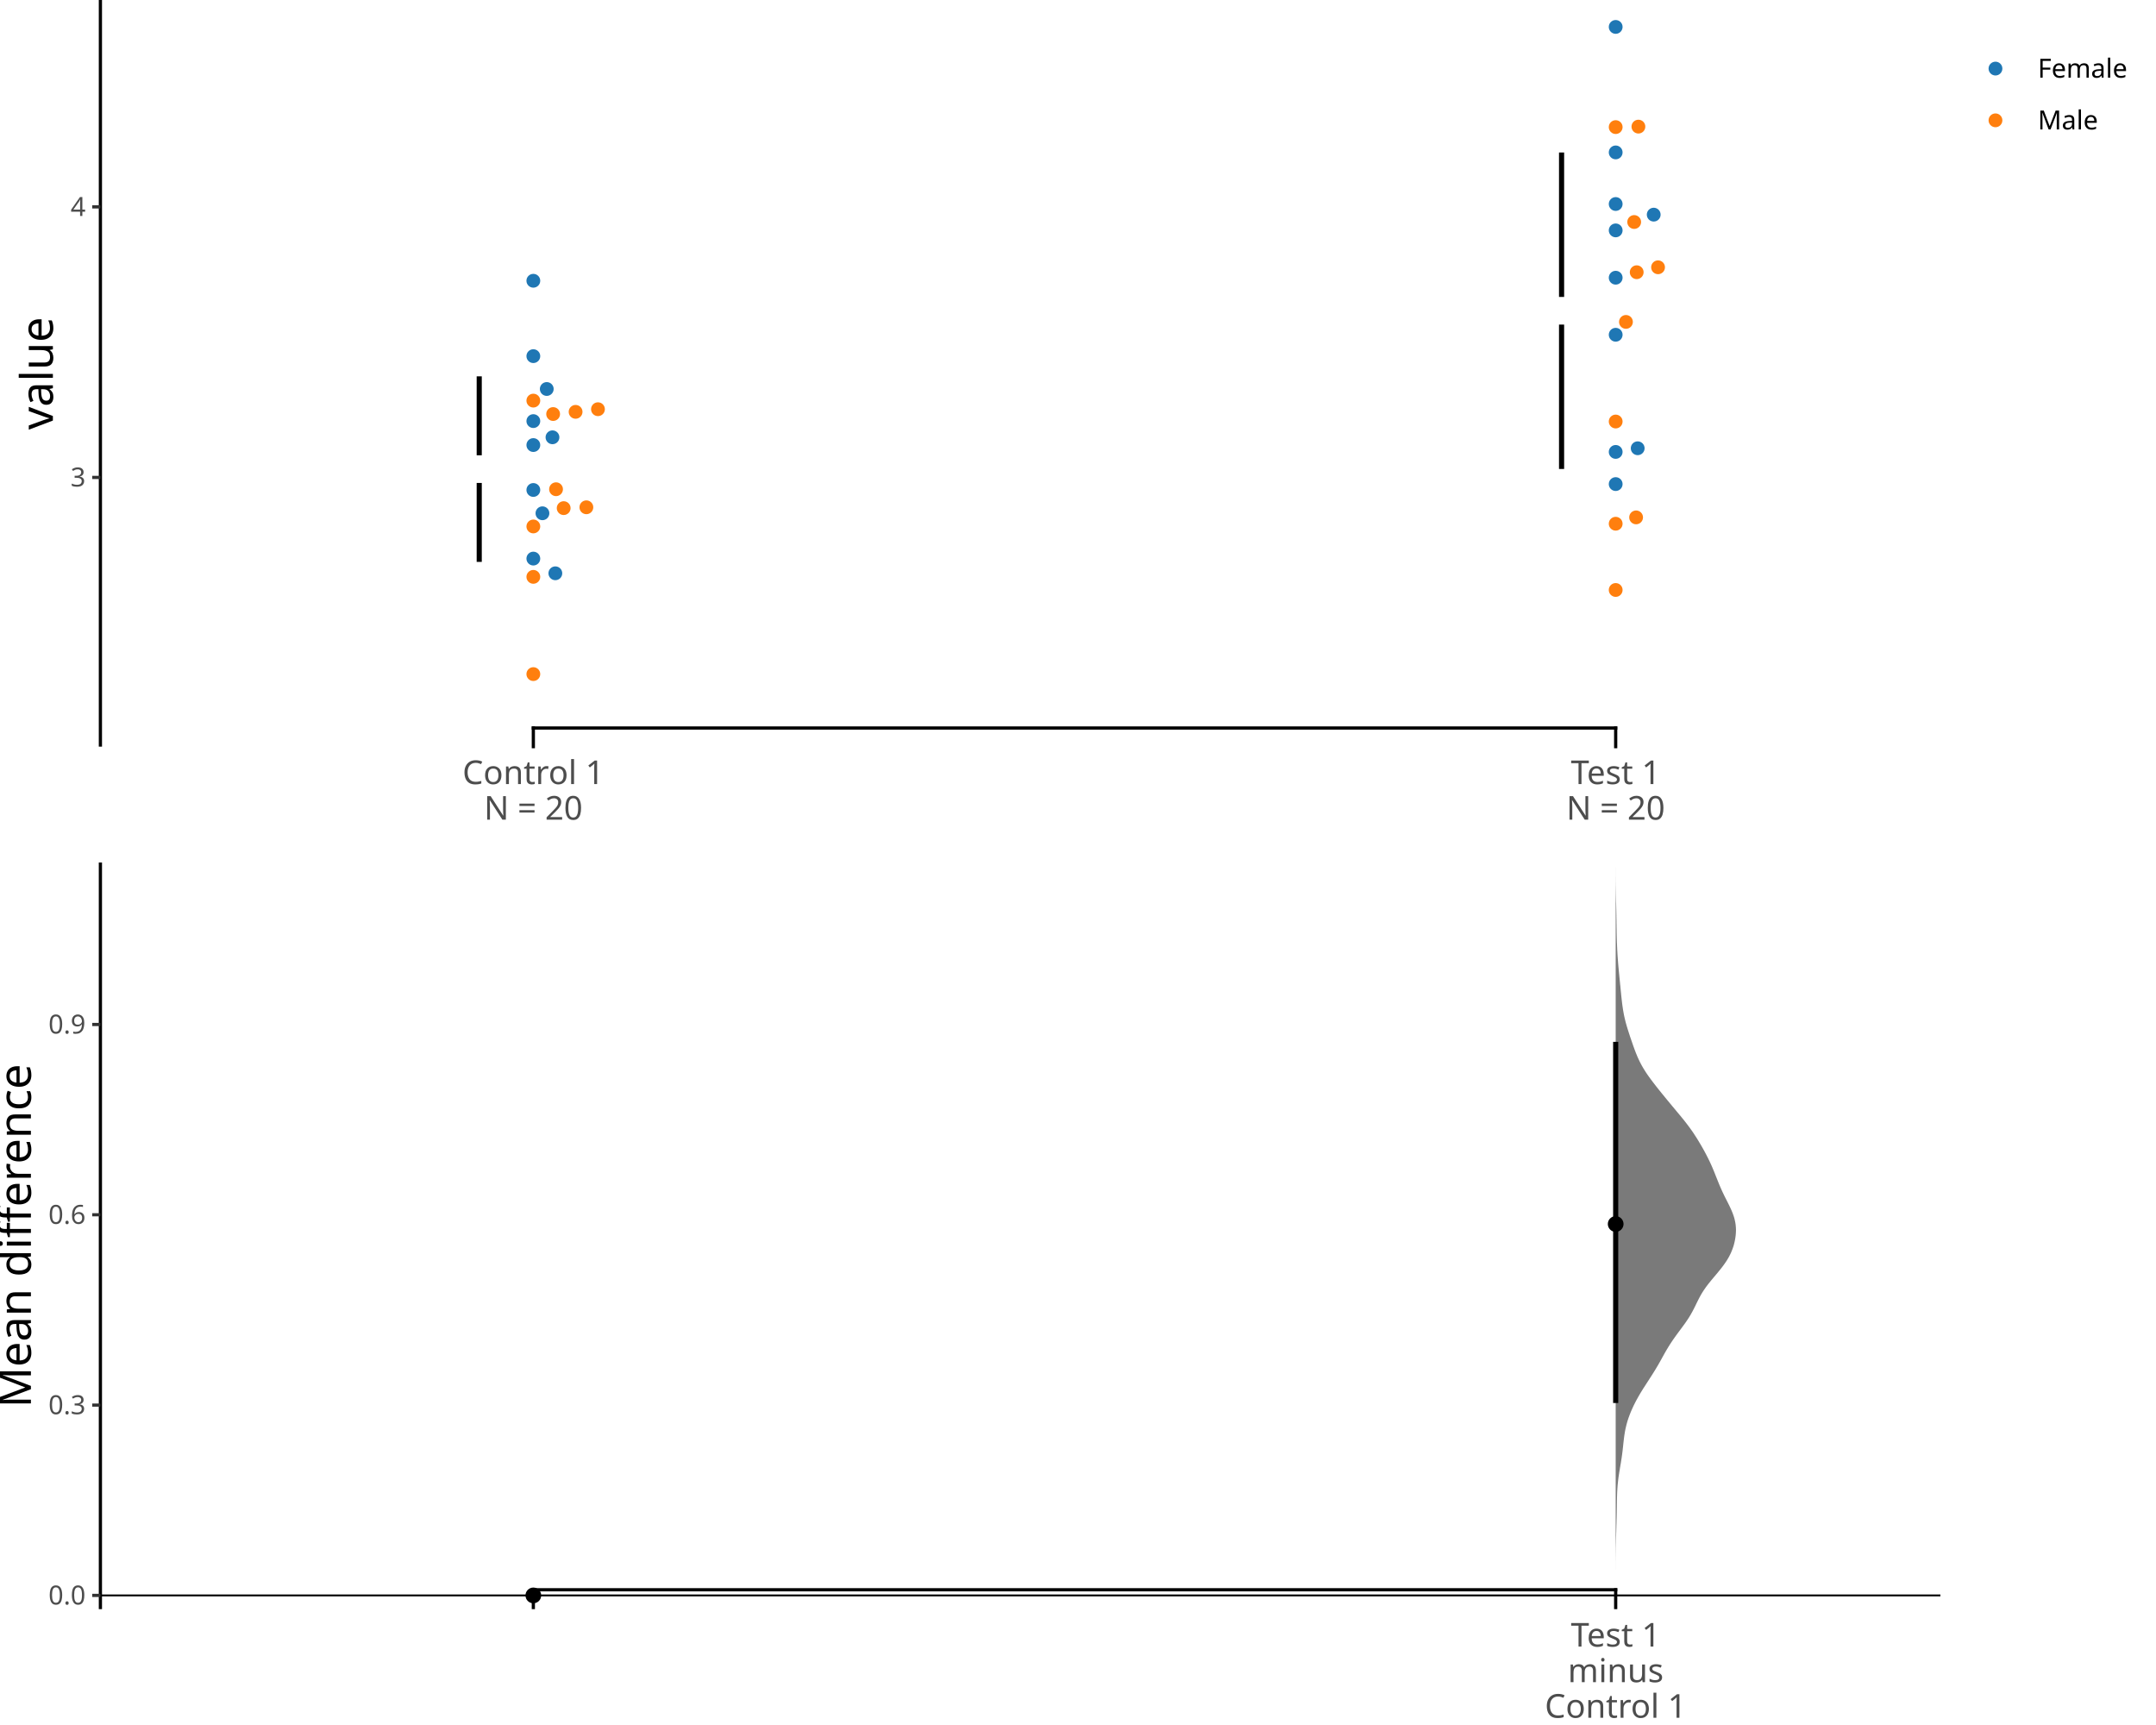
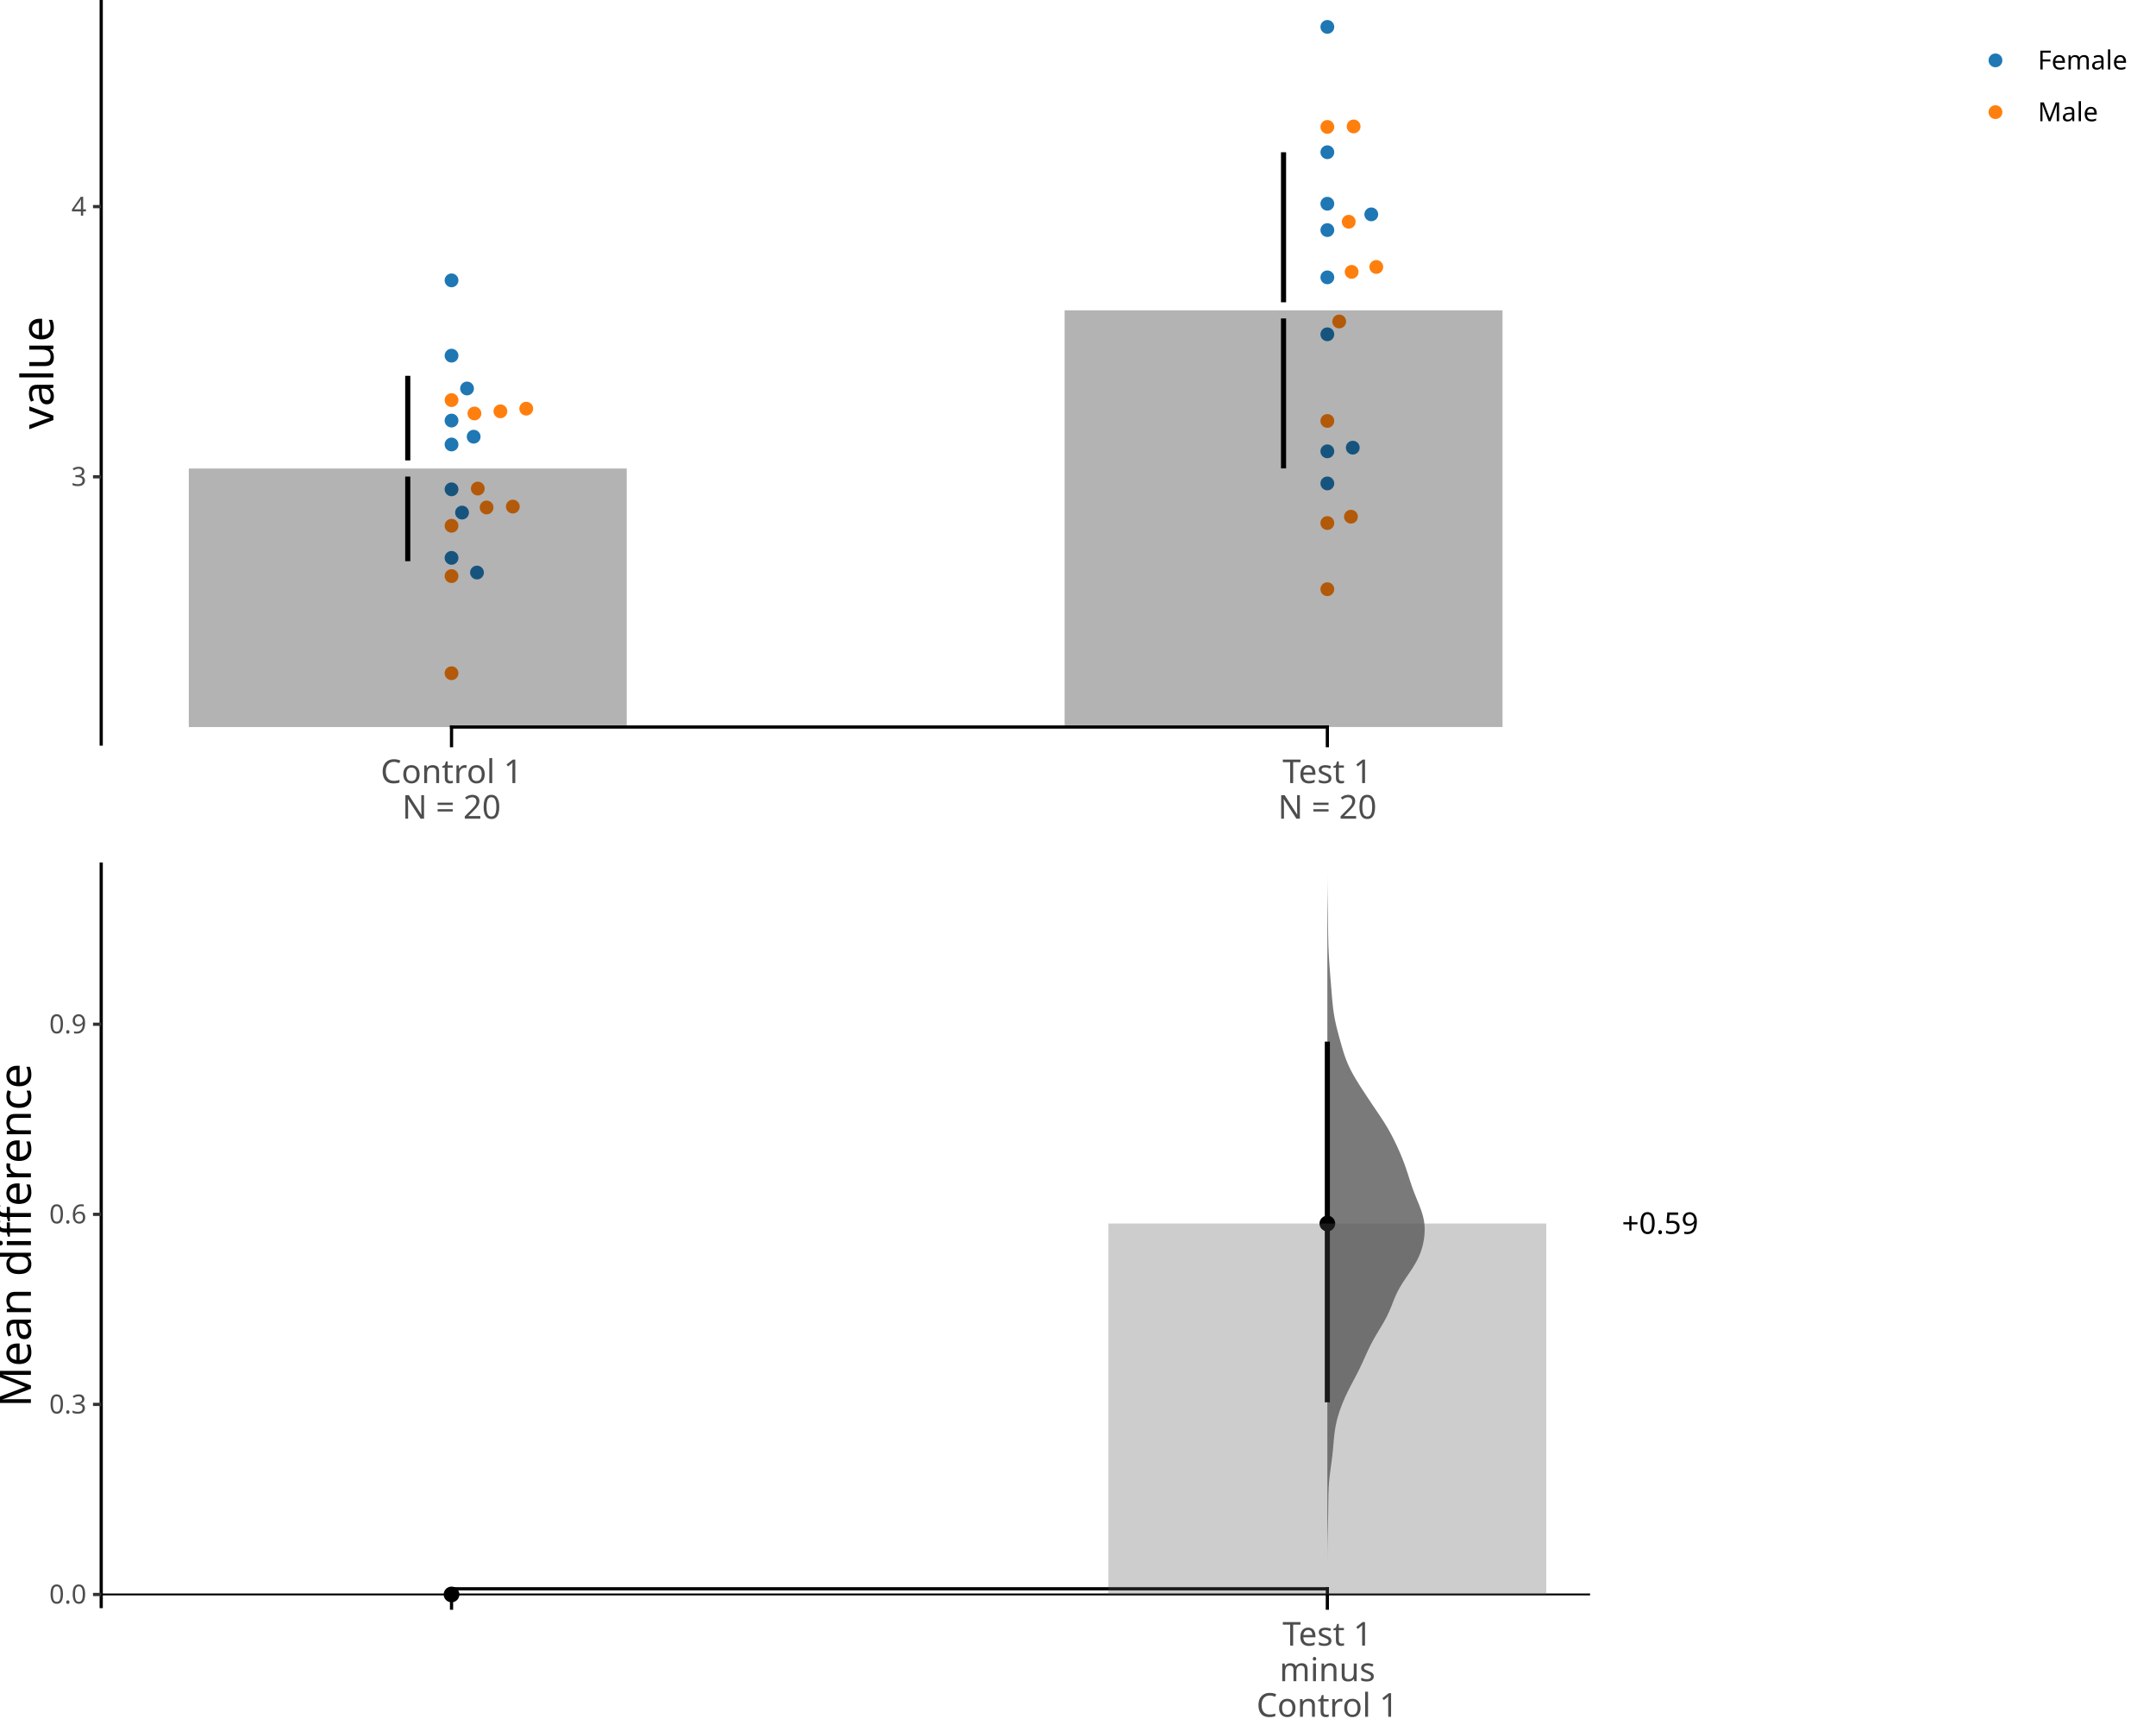
<svg xmlns="http://www.w3.org/2000/svg" class="svglite" data-engine-version="2.0" width="720.00pt" height="576.00pt" viewBox="0 0 720.00 576.00">
  <defs>
    <style type="text/css">
    .svglite line, .svglite polyline, .svglite polygon, .svglite path, .svglite rect, .svglite circle {
      fill: none;
      stroke: #000000;
      stroke-linecap: round;
      stroke-linejoin: round;
      stroke-miterlimit: 10.00;
    }
  </style>
  </defs>
  <rect width="100%" height="100%" style="stroke: none; fill: #FFFFFF;" />
  <defs>
    <clipPath id="cpMC4wMHw3MjAuMDB8MC4wMHw1NzYuMDA=">
      <rect x="0.00" y="0.00" width="720.00" height="576.00" />
    </clipPath>
  </defs>
  <g clip-path="url(#cpMC4wMHw3MjAuMDB8MC4wMHw1NzYuMDA=)">
</g>
  <defs>
    <clipPath id="cpMC4wMHw2NDguMDB8MC4wMHw1NzYuMDA=">
      <rect x="0.00" y="0.00" width="648.00" height="576.00" />
    </clipPath>
  </defs>
  <g clip-path="url(#cpMC4wMHw2NDguMDB8MC4wMHw1NzYuMDA=)">
</g>
  <g clip-path="url(#cpMC4wMHw3MjAuMDB8MC4wMHw1NzYuMDA=)">
</g>
  <defs>
    <clipPath id="cpMC4wMHw2NDguMDB8MC4wMHwyODguMDA=">
      <rect x="0.00" y="0.00" width="648.00" height="288.00" />
    </clipPath>
  </defs>
  <g clip-path="url(#cpMC4wMHw2NDguMDB8MC4wMHwyODguMDA=)">
-     <rect x="-0" y="0.00" width="648.00" height="288.00" style="stroke-width: 1.07; stroke: #FFFFFF; fill: #FFFFFF;" />
+     <rect x="0.00" y="0.00" width="648.00" height="288.00" style="stroke-width: 1.07; stroke: #FFFFFF; fill: #FFFFFF;" />
  </g>
  <g clip-path="url(#cpMC4wMHw3MjAuMDB8MC4wMHw1NzYuMDA=)">
-     <rect x="33.53" y="0.00" width="614.47" height="249.32" style="stroke-width: 1.07; stroke: none; fill: #FFFFFF;" />
-     <circle cx="184.72" cy="138.25" r="1.95" style="stroke-width: 0.71; stroke: #FF7F0E; fill: #FF7F0E;" />
-     <circle cx="178.11" cy="133.77" r="1.95" style="stroke-width: 0.71; stroke: #FF7F0E; fill: #FF7F0E;" />
-     <circle cx="185.69" cy="163.36" r="1.95" style="stroke-width: 0.71; stroke: #FF7F0E; fill: #FF7F0E;" />
-     <circle cx="178.11" cy="175.79" r="1.95" style="stroke-width: 0.71; stroke: #FF7F0E; fill: #FF7F0E;" />
-     <circle cx="192.22" cy="137.52" r="1.95" style="stroke-width: 0.71; stroke: #FF7F0E; fill: #FF7F0E;" />
-     <circle cx="178.11" cy="225.09" r="1.95" style="stroke-width: 0.71; stroke: #FF7F0E; fill: #FF7F0E;" />
-     <circle cx="199.69" cy="136.64" r="1.95" style="stroke-width: 0.71; stroke: #FF7F0E; fill: #FF7F0E;" />
-     <circle cx="195.82" cy="169.39" r="1.95" style="stroke-width: 0.71; stroke: #FF7F0E; fill: #FF7F0E;" />
-     <circle cx="188.24" cy="169.67" r="1.95" style="stroke-width: 0.71; stroke: #FF7F0E; fill: #FF7F0E;" />
-     <circle cx="178.11" cy="192.62" r="1.95" style="stroke-width: 0.71; stroke: #FF7F0E; fill: #FF7F0E;" />
-     <circle cx="178.11" cy="163.61" r="1.95" style="stroke-width: 0.71; stroke: #1F77B4; fill: #1F77B4;" />
-     <circle cx="178.11" cy="93.75" r="1.95" style="stroke-width: 0.71; stroke: #1F77B4; fill: #1F77B4;" />
-     <circle cx="184.50" cy="146.02" r="1.95" style="stroke-width: 0.71; stroke: #1F77B4; fill: #1F77B4;" />
-     <circle cx="178.11" cy="140.61" r="1.95" style="stroke-width: 0.71; stroke: #1F77B4; fill: #1F77B4;" />
-     <circle cx="178.11" cy="186.52" r="1.95" style="stroke-width: 0.71; stroke: #1F77B4; fill: #1F77B4;" />
-     <circle cx="182.59" cy="129.89" r="1.95" style="stroke-width: 0.71; stroke: #1F77B4; fill: #1F77B4;" />
-     <circle cx="185.46" cy="191.43" r="1.95" style="stroke-width: 0.71; stroke: #1F77B4; fill: #1F77B4;" />
-     <circle cx="181.15" cy="171.39" r="1.95" style="stroke-width: 0.71; stroke: #1F77B4; fill: #1F77B4;" />
-     <circle cx="178.11" cy="118.92" r="1.95" style="stroke-width: 0.71; stroke: #1F77B4; fill: #1F77B4;" />
-     <circle cx="178.11" cy="148.61" r="1.95" style="stroke-width: 0.71; stroke: #1F77B4; fill: #1F77B4;" />
-     <circle cx="542.99" cy="107.49" r="1.95" style="stroke-width: 0.71; stroke: #FF7F0E; fill: #FF7F0E;" />
-     <circle cx="539.56" cy="174.88" r="1.95" style="stroke-width: 0.71; stroke: #FF7F0E; fill: #FF7F0E;" />
-     <circle cx="553.71" cy="89.25" r="1.95" style="stroke-width: 0.71; stroke: #FF7F0E; fill: #FF7F0E;" />
-     <circle cx="539.56" cy="42.44" r="1.95" style="stroke-width: 0.71; stroke: #FF7F0E; fill: #FF7F0E;" />
-     <circle cx="539.56" cy="140.75" r="1.95" style="stroke-width: 0.71; stroke: #FF7F0E; fill: #FF7F0E;" />
-     <circle cx="539.56" cy="197.00" r="1.95" style="stroke-width: 0.71; stroke: #FF7F0E; fill: #FF7F0E;" />
-     <circle cx="545.74" cy="74.13" r="1.95" style="stroke-width: 0.71; stroke: #FF7F0E; fill: #FF7F0E;" />
-     <circle cx="547.15" cy="42.28" r="1.95" style="stroke-width: 0.71; stroke: #FF7F0E; fill: #FF7F0E;" />
-     <circle cx="546.58" cy="90.90" r="1.95" style="stroke-width: 0.71; stroke: #FF7F0E; fill: #FF7F0E;" />
-     <circle cx="546.38" cy="172.76" r="1.95" style="stroke-width: 0.71; stroke: #FF7F0E; fill: #FF7F0E;" />
-     <circle cx="539.56" cy="111.78" r="1.95" style="stroke-width: 0.71; stroke: #1F77B4; fill: #1F77B4;" />
-     <circle cx="546.91" cy="149.68" r="1.95" style="stroke-width: 0.71; stroke: #1F77B4; fill: #1F77B4;" />
-     <circle cx="539.56" cy="161.64" r="1.95" style="stroke-width: 0.71; stroke: #1F77B4; fill: #1F77B4;" />
-     <circle cx="539.56" cy="8.99" r="1.95" style="stroke-width: 0.71; stroke: #1F77B4; fill: #1F77B4;" />
-     <circle cx="539.56" cy="50.89" r="1.95" style="stroke-width: 0.71; stroke: #1F77B4; fill: #1F77B4;" />
-     <circle cx="552.26" cy="71.67" r="1.95" style="stroke-width: 0.71; stroke: #1F77B4; fill: #1F77B4;" />
-     <circle cx="539.56" cy="76.93" r="1.95" style="stroke-width: 0.71; stroke: #1F77B4; fill: #1F77B4;" />
-     <circle cx="539.56" cy="150.90" r="1.95" style="stroke-width: 0.71; stroke: #1F77B4; fill: #1F77B4;" />
-     <circle cx="539.56" cy="92.73" r="1.95" style="stroke-width: 0.71; stroke: #1F77B4; fill: #1F77B4;" />
-     <circle cx="539.56" cy="68.12" r="1.95" style="stroke-width: 0.71; stroke: #1F77B4; fill: #1F77B4;" />
-     <line x1="160.04" y1="151.17" x2="160.04" y2="126.51" style="stroke-width: 1.71; stroke-linecap: square;" />
-     <line x1="521.49" y1="98.29" x2="521.49" y2="51.77" style="stroke-width: 1.71; stroke-linecap: square;" />
-     <line x1="160.04" y1="162.12" x2="160.04" y2="186.77" style="stroke-width: 1.71; stroke-linecap: square;" />
-     <line x1="521.49" y1="109.24" x2="521.49" y2="155.75" style="stroke-width: 1.71; stroke-linecap: square;" />
-     <line x1="178.11" y1="243.09" x2="539.56" y2="243.09" style="stroke-width: 1.07; stroke-linecap: square;" />
-     <line x1="178.11" y1="243.09" x2="178.11" y2="249.32" style="stroke-width: 1.07; stroke-linecap: square;" />
-     <line x1="539.56" y1="243.09" x2="539.56" y2="249.32" style="stroke-width: 1.07; stroke-linecap: square;" />
-     <polyline points="33.53,249.32 33.53,0.00 " style="stroke-width: 1.07; stroke-linecap: butt;" />
-     <text x="28.60" y="162.44" text-anchor="end" style="font-size: 8.80px; fill: #4D4D4D; font-family: sans;" textLength="4.89px" lengthAdjust="spacingAndGlyphs">3</text>
-     <text x="28.60" y="72.11" text-anchor="end" style="font-size: 8.80px; fill: #4D4D4D; font-family: sans;" textLength="4.89px" lengthAdjust="spacingAndGlyphs">4</text>
-     <polyline points="30.79,159.41 33.53,159.41 " style="stroke-width: 1.07; stroke: #333333; stroke-linecap: butt;" />
-     <polyline points="30.79,69.08 33.53,69.08 " style="stroke-width: 1.07; stroke: #333333; stroke-linecap: butt;" />
-     <text x="178.11" y="261.82" text-anchor="middle" style="font-size: 11.00px; fill: #4D4D4D; font-family: sans;" textLength="44.64px" lengthAdjust="spacingAndGlyphs">Control 1</text>
-     <text x="178.11" y="273.70" text-anchor="middle" style="font-size: 11.00px; fill: #4D4D4D; font-family: sans;" textLength="32.72px" lengthAdjust="spacingAndGlyphs">N = 20</text>
-     <text x="539.56" y="261.82" text-anchor="middle" style="font-size: 11.00px; fill: #4D4D4D; font-family: sans;" textLength="30.57px" lengthAdjust="spacingAndGlyphs">Test 1</text>
-     <text x="539.56" y="273.70" text-anchor="middle" style="font-size: 11.00px; fill: #4D4D4D; font-family: sans;" textLength="32.72px" lengthAdjust="spacingAndGlyphs">N = 20</text>
-     <text transform="translate(17.66,124.66) rotate(-90)" text-anchor="middle" style="font-size: 15.00px; font-family: sans;" textLength="35.87px" lengthAdjust="spacingAndGlyphs">value</text>
+     <rect x="33.80" y="-0" width="614.20" height="248.99" style="stroke-width: 1.07; stroke: none; fill: #FFFFFF;" />
+     <circle cx="158.44" cy="138.07" r="1.95" style="stroke-width: 0.71; stroke: #FF7F0E; fill: #FF7F0E;" />
+     <circle cx="150.79" cy="133.60" r="1.95" style="stroke-width: 0.71; stroke: #FF7F0E; fill: #FF7F0E;" />
+     <circle cx="159.56" cy="163.14" r="1.95" style="stroke-width: 0.71; stroke: #FF7F0E; fill: #FF7F0E;" />
+     <circle cx="150.79" cy="175.56" r="1.95" style="stroke-width: 0.71; stroke: #FF7F0E; fill: #FF7F0E;" />
+     <circle cx="167.11" cy="137.34" r="1.95" style="stroke-width: 0.71; stroke: #FF7F0E; fill: #FF7F0E;" />
+     <circle cx="150.79" cy="224.80" r="1.95" style="stroke-width: 0.71; stroke: #FF7F0E; fill: #FF7F0E;" />
+     <circle cx="175.74" cy="136.46" r="1.95" style="stroke-width: 0.71; stroke: #FF7F0E; fill: #FF7F0E;" />
+     <circle cx="171.26" cy="169.16" r="1.95" style="stroke-width: 0.71; stroke: #FF7F0E; fill: #FF7F0E;" />
+     <circle cx="162.50" cy="169.45" r="1.95" style="stroke-width: 0.71; stroke: #FF7F0E; fill: #FF7F0E;" />
+     <circle cx="150.79" cy="192.37" r="1.95" style="stroke-width: 0.71; stroke: #FF7F0E; fill: #FF7F0E;" />
+     <circle cx="150.79" cy="163.39" r="1.95" style="stroke-width: 0.71; stroke: #1F77B4; fill: #1F77B4;" />
+     <circle cx="150.79" cy="93.62" r="1.95" style="stroke-width: 0.71; stroke: #1F77B4; fill: #1F77B4;" />
+     <circle cx="158.18" cy="145.82" r="1.95" style="stroke-width: 0.71; stroke: #1F77B4; fill: #1F77B4;" />
+     <circle cx="150.79" cy="140.43" r="1.95" style="stroke-width: 0.71; stroke: #1F77B4; fill: #1F77B4;" />
+     <circle cx="150.79" cy="186.28" r="1.95" style="stroke-width: 0.71; stroke: #1F77B4; fill: #1F77B4;" />
+     <circle cx="155.97" cy="129.72" r="1.95" style="stroke-width: 0.71; stroke: #1F77B4; fill: #1F77B4;" />
+     <circle cx="159.29" cy="191.18" r="1.95" style="stroke-width: 0.71; stroke: #1F77B4; fill: #1F77B4;" />
+     <circle cx="154.30" cy="171.16" r="1.95" style="stroke-width: 0.71; stroke: #1F77B4; fill: #1F77B4;" />
+     <circle cx="150.79" cy="118.76" r="1.95" style="stroke-width: 0.71; stroke: #1F77B4; fill: #1F77B4;" />
+     <circle cx="150.79" cy="148.42" r="1.95" style="stroke-width: 0.71; stroke: #1F77B4; fill: #1F77B4;" />
+     <circle cx="447.23" cy="107.35" r="1.95" style="stroke-width: 0.71; stroke: #FF7F0E; fill: #FF7F0E;" />
+     <circle cx="443.27" cy="174.65" r="1.95" style="stroke-width: 0.71; stroke: #FF7F0E; fill: #FF7F0E;" />
+     <circle cx="459.62" cy="89.14" r="1.95" style="stroke-width: 0.71; stroke: #FF7F0E; fill: #FF7F0E;" />
+     <circle cx="443.27" cy="42.38" r="1.95" style="stroke-width: 0.71; stroke: #FF7F0E; fill: #FF7F0E;" />
+     <circle cx="443.27" cy="140.56" r="1.95" style="stroke-width: 0.71; stroke: #FF7F0E; fill: #FF7F0E;" />
+     <circle cx="443.27" cy="196.74" r="1.95" style="stroke-width: 0.71; stroke: #FF7F0E; fill: #FF7F0E;" />
+     <circle cx="450.41" cy="74.04" r="1.95" style="stroke-width: 0.71; stroke: #FF7F0E; fill: #FF7F0E;" />
+     <circle cx="452.04" cy="42.22" r="1.95" style="stroke-width: 0.71; stroke: #FF7F0E; fill: #FF7F0E;" />
+     <circle cx="451.38" cy="90.78" r="1.95" style="stroke-width: 0.71; stroke: #FF7F0E; fill: #FF7F0E;" />
+     <circle cx="451.15" cy="172.53" r="1.95" style="stroke-width: 0.71; stroke: #FF7F0E; fill: #FF7F0E;" />
+     <circle cx="443.27" cy="111.63" r="1.95" style="stroke-width: 0.71; stroke: #1F77B4; fill: #1F77B4;" />
+     <circle cx="451.76" cy="149.48" r="1.95" style="stroke-width: 0.71; stroke: #1F77B4; fill: #1F77B4;" />
+     <circle cx="443.27" cy="161.42" r="1.95" style="stroke-width: 0.71; stroke: #1F77B4; fill: #1F77B4;" />
+     <circle cx="443.27" cy="8.98" r="1.95" style="stroke-width: 0.71; stroke: #1F77B4; fill: #1F77B4;" />
+     <circle cx="443.27" cy="50.83" r="1.95" style="stroke-width: 0.71; stroke: #1F77B4; fill: #1F77B4;" />
+     <circle cx="457.94" cy="71.58" r="1.95" style="stroke-width: 0.71; stroke: #1F77B4; fill: #1F77B4;" />
+     <circle cx="443.27" cy="76.83" r="1.95" style="stroke-width: 0.71; stroke: #1F77B4; fill: #1F77B4;" />
+     <circle cx="443.27" cy="150.70" r="1.95" style="stroke-width: 0.71; stroke: #1F77B4; fill: #1F77B4;" />
+     <circle cx="443.27" cy="92.61" r="1.95" style="stroke-width: 0.71; stroke: #1F77B4; fill: #1F77B4;" />
+     <circle cx="443.27" cy="68.03" r="1.95" style="stroke-width: 0.71; stroke: #1F77B4; fill: #1F77B4;" />
+     <line x1="136.17" y1="152.88" x2="136.17" y2="126.35" style="stroke-width: 1.71; stroke-linecap: square;" />
+     <line x1="428.64" y1="100.07" x2="428.64" y2="51.70" style="stroke-width: 1.71; stroke-linecap: square;" />
+     <line x1="136.17" y1="159.99" x2="136.17" y2="186.53" style="stroke-width: 1.71; stroke-linecap: square;" />
+     <line x1="428.64" y1="107.18" x2="428.64" y2="155.54" style="stroke-width: 1.71; stroke-linecap: square;" />
+     <line x1="150.79" y1="242.77" x2="443.27" y2="242.77" style="stroke-width: 1.07; stroke-linecap: square;" />
+     <line x1="150.79" y1="242.77" x2="150.79" y2="248.99" style="stroke-width: 1.07; stroke-linecap: square;" />
+     <line x1="443.27" y1="242.77" x2="443.27" y2="248.99" style="stroke-width: 1.07; stroke-linecap: square;" />
+     <rect x="63.05" y="156.44" width="146.24" height="86.33" style="stroke-width: 1.07; stroke: none; stroke-linecap: butt; stroke-linejoin: miter; fill: #000000; fill-opacity: 0.30;" />
+     <rect x="355.53" y="103.62" width="146.24" height="139.14" style="stroke-width: 1.07; stroke: none; stroke-linecap: butt; stroke-linejoin: miter; fill: #000000; fill-opacity: 0.30;" />
+     <polyline points="33.80,248.99 33.80,0.00 " style="stroke-width: 1.07; stroke-linecap: butt;" />
+     <text x="28.87" y="162.23" text-anchor="end" style="font-size: 8.80px; fill: #4D4D4D; font-family: sans;" textLength="4.89px" lengthAdjust="spacingAndGlyphs">3</text>
+     <text x="28.87" y="72.02" text-anchor="end" style="font-size: 8.80px; fill: #4D4D4D; font-family: sans;" textLength="4.89px" lengthAdjust="spacingAndGlyphs">4</text>
+     <polyline points="31.06,159.20 33.80,159.20 " style="stroke-width: 1.07; stroke: #333333; stroke-linecap: butt;" />
+     <polyline points="31.06,68.99 33.80,68.99 " style="stroke-width: 1.07; stroke: #333333; stroke-linecap: butt;" />
+     <text x="150.79" y="261.49" text-anchor="middle" style="font-size: 11.00px; fill: #4D4D4D; font-family: sans;" textLength="44.64px" lengthAdjust="spacingAndGlyphs">Control 1</text>
+     <text x="150.79" y="273.37" text-anchor="middle" style="font-size: 11.00px; fill: #4D4D4D; font-family: sans;" textLength="32.72px" lengthAdjust="spacingAndGlyphs">N = 20</text>
+     <text x="443.27" y="261.49" text-anchor="middle" style="font-size: 11.00px; fill: #4D4D4D; font-family: sans;" textLength="30.57px" lengthAdjust="spacingAndGlyphs">Test 1</text>
+     <text x="443.27" y="273.37" text-anchor="middle" style="font-size: 11.00px; fill: #4D4D4D; font-family: sans;" textLength="32.72px" lengthAdjust="spacingAndGlyphs">N = 20</text>
+     <text transform="translate(17.83,124.50) rotate(-90)" text-anchor="middle" style="font-size: 15.00px; font-family: sans;" textLength="35.87px" lengthAdjust="spacingAndGlyphs">value</text>
  </g>
  <defs>
    <clipPath id="cpMC4wMHw2NDguMDB8Mjg4LjAwfDU3Ni4wMA==">
      <rect x="0" y="288.00" width="648.00" height="288.00" />
    </clipPath>
  </defs>
  <g clip-path="url(#cpMC4wMHw2NDguMDB8Mjg4LjAwfDU3Ni4wMA==)">
    <rect x="0" y="288.00" width="648.00" height="288.00" style="stroke-width: 1.07; stroke: #FFFFFF; fill: #FFFFFF;" />
  </g>
  <g clip-path="url(#cpMC4wMHw3MjAuMDB8MC4wMHw1NzYuMDA=)">
- </g>
-   <defs>
-     <clipPath id="cpMzMuNTN8NjQ4LjAwfDI4OC4wMHw1MzcuMzI=">
-       <rect x="33.53" y="288.00" width="614.47" height="249.32" />
-     </clipPath>
-   </defs>
-   <g clip-path="url(#cpMzMuNTN8NjQ4LjAwfDI4OC4wMHw1MzcuMzI=)">
-     <rect x="33.53" y="288.00" width="614.47" height="249.32" style="stroke-width: 1.07; stroke: none; fill: #FFFFFF;" />
-     <polygon points="539.56,525.45 539.56,524.98 539.56,524.52 539.57,524.05 539.57,523.59 539.57,523.12 539.57,522.66 539.57,522.19 539.57,521.73 539.57,521.26 539.58,520.80 539.58,520.33 539.58,519.87 539.59,519.41 539.59,518.94 539.60,518.48 539.60,518.01 539.61,517.55 539.61,517.08 539.62,516.62 539.63,516.15 539.64,515.69 539.65,515.22 539.66,514.76 539.67,514.29 539.68,513.83 539.69,513.36 539.71,512.90 539.72,512.44 539.73,511.97 539.75,511.51 539.76,511.04 539.77,510.58 539.79,510.11 539.80,509.65 539.81,509.18 539.83,508.72 539.84,508.25 539.85,507.79 539.86,507.32 539.88,506.86 539.89,506.39 539.90,505.93 539.91,505.47 539.92,505.00 539.92,504.54 539.93,504.07 539.94,503.61 539.95,503.14 539.95,502.68 539.96,502.21 539.97,501.75 539.97,501.28 539.98,500.82 539.99,500.35 540.00,499.89 540.02,499.42 540.03,498.96 540.05,498.50 540.07,498.03 540.10,497.57 540.12,497.10 540.16,496.64 540.19,496.17 540.23,495.71 540.28,495.24 540.33,494.78 540.38,494.31 540.43,493.85 540.49,493.38 540.56,492.92 540.63,492.45 540.70,491.99 540.77,491.53 540.85,491.06 540.93,490.60 541.00,490.13 541.08,489.67 541.16,489.20 541.24,488.74 541.32,488.27 541.39,487.81 541.46,487.34 541.54,486.88 541.60,486.41 541.67,485.95 541.73,485.48 541.79,485.02 541.85,484.56 541.90,484.09 541.95,483.63 542.01,483.16 542.05,482.70 542.10,482.23 542.15,481.77 542.20,481.30 542.26,480.84 542.31,480.37 542.37,479.91 542.43,479.44 542.50,478.98 542.58,478.51 542.65,478.05 542.74,477.59 542.83,477.12 542.94,476.66 543.05,476.19 543.16,475.73 543.29,475.26 543.42,474.80 543.56,474.33 543.71,473.87 543.87,473.40 544.04,472.94 544.21,472.47 544.39,472.01 544.58,471.54 544.77,471.08 544.98,470.62 545.19,470.15 545.40,469.69 545.62,469.22 545.85,468.76 546.09,468.29 546.33,467.83 546.58,467.36 546.84,466.90 547.10,466.43 547.36,465.97 547.64,465.50 547.91,465.04 548.20,464.57 548.48,464.11 548.77,463.64 549.07,463.18 549.37,462.72 549.67,462.25 549.97,461.79 550.27,461.32 550.57,460.86 550.87,460.39 551.17,459.93 551.47,459.46 551.77,459.00 552.06,458.53 552.35,458.07 552.64,457.60 552.92,457.14 553.20,456.67 553.47,456.21 553.75,455.75 554.01,455.28 554.28,454.82 554.54,454.35 554.80,453.89 555.05,453.42 555.31,452.96 555.57,452.49 555.83,452.03 556.09,451.56 556.36,451.10 556.63,450.63 556.91,450.17 557.19,449.70 557.48,449.24 557.77,448.78 558.08,448.31 558.39,447.85 558.70,447.38 559.03,446.92 559.36,446.45 559.69,445.99 560.03,445.52 560.37,445.06 560.72,444.59 561.06,444.13 561.41,443.66 561.75,443.20 562.09,442.73 562.43,442.27 562.76,441.81 563.09,441.34 563.40,440.88 563.71,440.41 564.01,439.95 564.30,439.48 564.58,439.02 564.84,438.55 565.10,438.09 565.35,437.62 565.59,437.16 565.83,436.69 566.06,436.23 566.29,435.76 566.51,435.30 566.74,434.84 566.97,434.37 567.20,433.91 567.44,433.44 567.69,432.98 567.95,432.51 568.21,432.05 568.50,431.58 568.79,431.12 569.10,430.65 569.42,430.19 569.75,429.72 570.09,429.26 570.45,428.79 570.82,428.33 571.19,427.87 571.57,427.40 571.96,426.94 572.35,426.47 572.74,426.01 573.13,425.54 573.52,425.08 573.90,424.61 574.28,424.15 574.65,423.68 575.02,423.22 575.37,422.75 575.71,422.29 576.04,421.82 576.36,421.36 576.66,420.90 576.94,420.43 577.22,419.97 577.48,419.50 577.71,419.04 577.94,418.57 578.15,418.11 578.34,417.64 578.52,417.18 578.69,416.71 578.85,416.25 578.99,415.78 579.11,415.32 579.23,414.85 579.33,414.39 579.42,413.93 579.50,413.46 579.57,413.00 579.63,412.53 579.67,412.07 579.70,411.60 579.72,411.14 579.73,410.67 579.72,410.21 579.69,409.74 579.65,409.28 579.60,408.81 579.53,408.35 579.44,407.88 579.34,407.42 579.23,406.96 579.10,406.49 578.95,406.03 578.79,405.56 578.62,405.10 578.43,404.63 578.24,404.17 578.03,403.70 577.82,403.24 577.60,402.77 577.37,402.31 577.14,401.84 576.91,401.38 576.67,400.91 576.44,400.45 576.20,399.99 575.97,399.52 575.74,399.06 575.52,398.59 575.29,398.13 575.08,397.66 574.87,397.20 574.66,396.73 574.46,396.27 574.26,395.80 574.07,395.34 573.88,394.87 573.69,394.41 573.51,393.94 573.32,393.48 573.14,393.02 572.95,392.55 572.77,392.09 572.58,391.62 572.40,391.16 572.20,390.69 572.01,390.23 571.81,389.76 571.61,389.30 571.40,388.83 571.19,388.37 570.97,387.90 570.75,387.44 570.52,386.97 570.29,386.51 570.05,386.05 569.81,385.58 569.57,385.12 569.32,384.65 569.07,384.19 568.81,383.72 568.55,383.26 568.28,382.79 568.01,382.33 567.74,381.86 567.46,381.40 567.18,380.93 566.90,380.47 566.61,380.00 566.31,379.54 566.01,379.08 565.71,378.61 565.40,378.15 565.08,377.68 564.75,377.22 564.42,376.75 564.08,376.29 563.73,375.82 563.38,375.36 563.02,374.89 562.66,374.43 562.29,373.96 561.91,373.50 561.53,373.03 561.15,372.57 560.77,372.11 560.38,371.64 559.99,371.18 559.61,370.71 559.22,370.25 558.83,369.78 558.44,369.32 558.06,368.85 557.67,368.39 557.29,367.92 556.90,367.46 556.52,366.99 556.14,366.53 555.76,366.06 555.38,365.60 555.00,365.14 554.63,364.67 554.25,364.21 553.88,363.74 553.51,363.28 553.14,362.81 552.78,362.35 552.42,361.88 552.06,361.42 551.71,360.95 551.36,360.49 551.02,360.02 550.68,359.56 550.35,359.09 550.03,358.63 549.72,358.17 549.42,357.70 549.13,357.24 548.84,356.77 548.57,356.31 548.30,355.84 548.05,355.38 547.81,354.91 547.57,354.45 547.35,353.98 547.13,353.52 546.92,353.05 546.72,352.59 546.53,352.12 546.34,351.66 546.16,351.20 545.98,350.73 545.81,350.27 545.64,349.80 545.47,349.34 545.31,348.87 545.15,348.41 544.99,347.94 544.83,347.48 544.67,347.01 544.51,346.55 544.35,346.08 544.20,345.62 544.05,345.15 543.90,344.69 543.75,344.22 543.60,343.76 543.46,343.30 543.32,342.83 543.18,342.37 543.05,341.90 542.92,341.44 542.80,340.97 542.69,340.51 542.58,340.04 542.47,339.58 542.37,339.11 542.28,338.65 542.19,338.18 542.11,337.72 542.03,337.25 541.96,336.79 541.89,336.33 541.82,335.86 541.76,335.40 541.70,334.93 541.65,334.47 541.59,334.00 541.54,333.54 541.49,333.07 541.44,332.61 541.39,332.14 541.35,331.68 541.30,331.21 541.25,330.75 541.21,330.28 541.16,329.82 541.12,329.36 541.07,328.89 541.02,328.43 540.98,327.96 540.93,327.50 540.88,327.03 540.84,326.57 540.79,326.10 540.75,325.64 540.70,325.17 540.66,324.71 540.61,324.24 540.57,323.78 540.53,323.31 540.48,322.85 540.44,322.39 540.40,321.92 540.36,321.46 540.33,320.99 540.29,320.53 540.26,320.06 540.22,319.60 540.19,319.13 540.16,318.67 540.13,318.20 540.11,317.74 540.08,317.27 540.06,316.81 540.04,316.34 540.02,315.88 540.00,315.42 539.98,314.95 539.96,314.49 539.95,314.02 539.93,313.56 539.92,313.09 539.91,312.63 539.90,312.16 539.89,311.70 539.88,311.23 539.88,310.77 539.87,310.30 539.86,309.84 539.85,309.37 539.85,308.91 539.84,308.45 539.83,307.98 539.83,307.52 539.82,307.05 539.81,306.59 539.80,306.12 539.80,305.66 539.79,305.19 539.78,304.73 539.77,304.26 539.76,303.80 539.75,303.33 539.74,302.87 539.73,302.40 539.72,301.94 539.71,301.48 539.69,301.01 539.68,300.55 539.67,300.08 539.66,299.62 539.65,299.15 539.64,298.69 539.63,298.22 539.63,297.76 539.62,297.29 539.61,296.83 539.61,296.36 539.60,295.90 539.59,295.43 539.59,294.97 539.58,294.51 539.58,294.04 539.58,293.58 539.58,293.11 539.57,292.65 539.57,292.18 539.57,291.72 539.57,291.25 539.57,290.79 539.57,290.32 539.57,289.86 539.56,289.39 539.56,288.93 539.56,288.46 539.56,288.00 " style="stroke-width: 0.75; stroke: none; fill: #595959; fill-opacity: 0.80;" />
-     <line x1="539.56" y1="467.63" x2="539.56" y2="348.74" style="stroke-width: 1.71; stroke-linecap: square;" />
-     <circle cx="539.56" cy="408.71" r="2.25" style="stroke-width: 0.75; fill: #000000;" />
-     <line x1="178.11" y1="532.73" x2="178.11" y2="532.73" style="stroke-width: 1.71; stroke-linecap: square;" />
-     <circle cx="178.11" cy="532.73" r="2.25" style="stroke-width: 0.75; fill: #000000;" />
-     <line x1="178.11" y1="530.84" x2="539.56" y2="530.84" style="stroke-width: 1.07; stroke-linecap: square;" />
-     <line x1="178.11" y1="530.84" x2="178.11" y2="537.32" style="stroke-width: 1.07; stroke-linecap: square;" />
-     <line x1="539.56" y1="530.84" x2="539.56" y2="537.32" style="stroke-width: 1.07; stroke-linecap: square;" />
-     <line x1="33.53" y1="532.73" x2="648.00" y2="532.73" style="stroke-width: 0.64; stroke-linecap: butt;" />
-   </g>
-   <g clip-path="url(#cpMC4wMHw3MjAuMDB8MC4wMHw1NzYuMDA=)">
-     <polyline points="33.53,537.32 33.53,288.00 " style="stroke-width: 1.07; stroke-linecap: butt;" />
-     <text x="28.60" y="535.76" text-anchor="end" style="font-size: 8.80px; fill: #4D4D4D; font-family: sans;" textLength="12.23px" lengthAdjust="spacingAndGlyphs">0.0</text>
-     <text x="28.60" y="472.21" text-anchor="end" style="font-size: 8.80px; fill: #4D4D4D; font-family: sans;" textLength="12.23px" lengthAdjust="spacingAndGlyphs">0.3</text>
-     <text x="28.60" y="408.66" text-anchor="end" style="font-size: 8.80px; fill: #4D4D4D; font-family: sans;" textLength="12.23px" lengthAdjust="spacingAndGlyphs">0.6</text>
-     <text x="28.60" y="345.11" text-anchor="end" style="font-size: 8.80px; fill: #4D4D4D; font-family: sans;" textLength="12.23px" lengthAdjust="spacingAndGlyphs">0.9</text>
-     <polyline points="30.79,532.73 33.53,532.73 " style="stroke-width: 1.07; stroke: #333333; stroke-linecap: butt;" />
-     <polyline points="30.79,469.18 33.53,469.18 " style="stroke-width: 1.07; stroke: #333333; stroke-linecap: butt;" />
-     <polyline points="30.79,405.63 33.53,405.63 " style="stroke-width: 1.07; stroke: #333333; stroke-linecap: butt;" />
-     <polyline points="30.79,342.08 33.53,342.08 " style="stroke-width: 1.07; stroke: #333333; stroke-linecap: butt;" />
-     <text x="539.56" y="549.82" text-anchor="middle" style="font-size: 11.00px; fill: #4D4D4D; font-family: sans;" textLength="30.57px" lengthAdjust="spacingAndGlyphs">Test 1</text>
-     <text x="539.56" y="561.70" text-anchor="middle" style="font-size: 11.00px; fill: #4D4D4D; font-family: sans;" textLength="29.35px" lengthAdjust="spacingAndGlyphs">minus</text>
-     <text x="539.56" y="573.58" text-anchor="middle" style="font-size: 11.00px; fill: #4D4D4D; font-family: sans;" textLength="44.64px" lengthAdjust="spacingAndGlyphs">Control 1</text>
-     <text transform="translate(10.32,412.66) rotate(-90)" text-anchor="middle" style="font-size: 15.00px; font-family: sans;" textLength="107.58px" lengthAdjust="spacingAndGlyphs">Mean difference</text>
+     <rect x="33.80" y="288.00" width="614.20" height="248.99" style="stroke-width: 1.07; stroke: none; fill: #FFFFFF;" />
+     <polygon points="443.27,525.13 443.27,524.67 443.27,524.21 443.27,523.74 443.27,523.28 443.27,522.81 443.27,522.35 443.27,521.89 443.27,521.42 443.28,520.96 443.28,520.49 443.28,520.03 443.28,519.57 443.29,519.10 443.29,518.64 443.29,518.17 443.30,517.71 443.30,517.24 443.31,516.78 443.31,516.32 443.32,515.85 443.33,515.39 443.34,514.92 443.35,514.46 443.35,514.00 443.36,513.53 443.37,513.07 443.38,512.60 443.39,512.14 443.41,511.68 443.42,511.21 443.43,510.75 443.44,510.28 443.45,509.82 443.46,509.36 443.47,508.89 443.48,508.43 443.49,507.96 443.50,507.50 443.51,507.04 443.52,506.57 443.53,506.11 443.54,505.64 443.55,505.18 443.55,504.72 443.56,504.25 443.57,503.79 443.57,503.32 443.58,502.86 443.58,502.39 443.59,501.93 443.59,501.47 443.60,501.00 443.61,500.54 443.62,500.07 443.62,499.61 443.63,499.15 443.65,498.68 443.66,498.22 443.68,497.75 443.70,497.29 443.72,496.83 443.75,496.36 443.78,495.90 443.81,495.43 443.84,494.97 443.88,494.51 443.93,494.04 443.97,493.58 444.02,493.11 444.07,492.65 444.13,492.19 444.19,491.72 444.25,491.26 444.31,490.79 444.37,490.33 444.43,489.87 444.50,489.40 444.56,488.94 444.62,488.47 444.69,488.01 444.75,487.55 444.81,487.08 444.86,486.62 444.92,486.15 444.97,485.69 445.02,485.22 445.07,484.76 445.12,484.30 445.16,483.83 445.20,483.37 445.24,482.90 445.28,482.44 445.32,481.98 445.36,481.51 445.40,481.05 445.45,480.58 445.49,480.12 445.54,479.66 445.59,479.19 445.65,478.73 445.70,478.26 445.77,477.80 445.84,477.34 445.91,476.87 446.00,476.41 446.09,475.94 446.18,475.48 446.28,475.02 446.39,474.55 446.50,474.09 446.62,473.62 446.75,473.16 446.89,472.70 447.03,472.23 447.17,471.77 447.33,471.30 447.48,470.84 447.65,470.37 447.82,469.91 447.99,469.45 448.17,468.98 448.36,468.52 448.55,468.05 448.74,467.59 448.95,467.13 449.15,466.66 449.36,466.20 449.58,465.73 449.80,465.27 450.02,464.81 450.25,464.34 450.49,463.88 450.72,463.41 450.96,462.95 451.20,462.49 451.44,462.02 451.69,461.56 451.93,461.09 452.18,460.63 452.42,460.17 452.66,459.70 452.90,459.24 453.14,458.77 453.38,458.31 453.62,457.85 453.85,457.38 454.08,456.92 454.30,456.45 454.52,455.99 454.74,455.53 454.96,455.06 455.17,454.60 455.38,454.13 455.59,453.67 455.80,453.20 456.01,452.74 456.22,452.28 456.43,451.81 456.64,451.35 456.86,450.88 457.08,450.42 457.30,449.96 457.53,449.49 457.76,449.03 458.00,448.56 458.25,448.10 458.50,447.64 458.76,447.17 459.02,446.71 459.28,446.24 459.55,445.78 459.83,445.32 460.11,444.85 460.38,444.39 460.66,443.92 460.94,443.46 461.22,443.00 461.50,442.53 461.77,442.07 462.04,441.60 462.30,441.14 462.56,440.68 462.81,440.21 463.05,439.75 463.28,439.28 463.51,438.82 463.72,438.35 463.93,437.89 464.13,437.43 464.33,436.96 464.52,436.50 464.71,436.03 464.89,435.57 465.07,435.11 465.26,434.64 465.44,434.18 465.63,433.71 465.82,433.25 466.03,432.79 466.23,432.32 466.45,431.86 466.68,431.39 466.92,430.93 467.17,430.47 467.42,430.00 467.69,429.54 467.97,429.07 468.26,428.61 468.56,428.15 468.86,427.68 469.17,427.22 469.48,426.75 469.79,426.29 470.11,425.83 470.43,425.36 470.74,424.90 471.05,424.43 471.36,423.97 471.66,423.51 471.95,423.04 472.24,422.58 472.52,422.11 472.78,421.65 473.04,421.18 473.28,420.72 473.52,420.26 473.74,419.79 473.94,419.33 474.14,418.86 474.32,418.40 474.49,417.94 474.65,417.47 474.79,417.01 474.93,416.54 475.05,416.08 475.17,415.62 475.27,415.15 475.36,414.69 475.45,414.22 475.52,413.76 475.59,413.30 475.64,412.83 475.69,412.37 475.72,411.90 475.75,411.44 475.76,410.98 475.77,410.51 475.76,410.05 475.74,409.58 475.71,409.12 475.66,408.66 475.61,408.19 475.54,407.73 475.46,407.26 475.36,406.80 475.26,406.33 475.14,405.87 475.01,405.41 474.87,404.94 474.72,404.48 474.56,404.01 474.40,403.55 474.22,403.09 474.04,402.62 473.86,402.16 473.67,401.69 473.48,401.23 473.29,400.77 473.10,400.30 472.91,399.84 472.73,399.37 472.54,398.91 472.36,398.45 472.18,397.98 472.00,397.52 471.83,397.05 471.67,396.59 471.50,396.13 471.34,395.66 471.19,395.20 471.03,394.73 470.88,394.27 470.73,393.81 470.58,393.34 470.44,392.88 470.29,392.41 470.14,391.95 469.99,391.49 469.83,391.02 469.68,390.56 469.52,390.09 469.36,389.63 469.20,389.16 469.03,388.70 468.86,388.24 468.68,387.77 468.50,387.31 468.32,386.84 468.13,386.38 467.94,385.92 467.75,385.45 467.55,384.99 467.35,384.52 467.14,384.06 466.93,383.60 466.72,383.13 466.51,382.67 466.29,382.20 466.07,381.74 465.84,381.28 465.62,380.81 465.39,380.35 465.15,379.88 464.91,379.42 464.67,378.96 464.42,378.49 464.17,378.03 463.91,377.56 463.65,377.10 463.38,376.64 463.10,376.17 462.82,375.71 462.54,375.24 462.25,374.78 461.95,374.31 461.65,373.85 461.35,373.39 461.05,372.92 460.74,372.46 460.43,371.99 460.11,371.53 459.80,371.07 459.49,370.60 459.17,370.14 458.86,369.67 458.54,369.21 458.23,368.75 457.92,368.28 457.61,367.82 457.30,367.35 456.99,366.89 456.68,366.43 456.37,365.96 456.07,365.50 455.76,365.03 455.46,364.57 455.15,364.11 454.85,363.64 454.55,363.18 454.26,362.71 453.96,362.25 453.67,361.79 453.38,361.32 453.09,360.86 452.81,360.39 452.54,359.93 452.27,359.46 452.00,359.00 451.74,358.54 451.49,358.07 451.24,357.61 451.01,357.14 450.78,356.68 450.55,356.22 450.34,355.75 450.13,355.29 449.94,354.82 449.75,354.36 449.57,353.90 449.39,353.43 449.22,352.97 449.06,352.50 448.90,352.04 448.75,351.58 448.61,351.11 448.46,350.65 448.32,350.18 448.19,349.72 448.05,349.26 447.92,348.79 447.79,348.33 447.66,347.86 447.53,347.40 447.40,346.94 447.27,346.47 447.14,346.01 447.02,345.54 446.90,345.08 446.77,344.62 446.65,344.15 446.53,343.69 446.42,343.22 446.30,342.76 446.20,342.29 446.09,341.83 445.99,341.37 445.89,340.90 445.80,340.44 445.71,339.97 445.62,339.51 445.54,339.05 445.47,338.58 445.39,338.12 445.33,337.65 445.26,337.19 445.20,336.73 445.15,336.26 445.10,335.80 445.05,335.33 445.00,334.87 444.95,334.41 444.91,333.94 444.87,333.48 444.83,333.01 444.79,332.55 444.75,332.09 444.71,331.62 444.67,331.16 444.64,330.69 444.60,330.23 444.56,329.77 444.52,329.30 444.49,328.84 444.45,328.37 444.41,327.91 444.37,327.44 444.34,326.98 444.30,326.52 444.26,326.05 444.22,325.59 444.19,325.12 444.15,324.66 444.12,324.20 444.08,323.73 444.05,323.27 444.01,322.80 443.98,322.34 443.95,321.88 443.92,321.41 443.89,320.95 443.86,320.48 443.83,320.02 443.80,319.56 443.78,319.09 443.75,318.63 443.73,318.16 443.71,317.70 443.69,317.24 443.67,316.77 443.65,316.31 443.63,315.84 443.62,315.38 443.60,314.92 443.59,314.45 443.58,313.99 443.57,313.52 443.56,313.06 443.55,312.60 443.54,312.13 443.53,311.67 443.53,311.20 443.52,310.74 443.51,310.27 443.51,309.81 443.50,309.35 443.50,308.88 443.49,308.42 443.49,307.95 443.48,307.49 443.47,307.03 443.47,306.56 443.46,306.10 443.46,305.63 443.45,305.17 443.44,304.71 443.43,304.24 443.43,303.78 443.42,303.31 443.41,302.85 443.40,302.39 443.39,301.92 443.38,301.46 443.37,300.99 443.37,300.53 443.36,300.07 443.35,299.60 443.34,299.14 443.33,298.67 443.33,298.21 443.32,297.75 443.31,297.28 443.31,296.82 443.30,296.35 443.30,295.89 443.29,295.42 443.29,294.96 443.29,294.50 443.28,294.03 443.28,293.57 443.28,293.10 443.28,292.64 443.27,292.18 443.27,291.71 443.27,291.25 443.27,290.78 443.27,290.32 443.27,289.86 443.27,289.39 443.27,288.93 443.27,288.46 443.27,288.00 " style="stroke-width: 0.75; stroke: none; fill: #595959; fill-opacity: 0.80;" />
+     <line x1="443.27" y1="467.39" x2="443.27" y2="348.66" style="stroke-width: 1.71; stroke-linecap: square;" />
+     <circle cx="443.27" cy="408.55" r="2.25" style="stroke-width: 0.75; fill: #000000;" />
+     <line x1="150.79" y1="532.41" x2="150.79" y2="532.41" style="stroke-width: 1.71; stroke-linecap: square;" />
+     <circle cx="150.79" cy="532.41" r="2.25" style="stroke-width: 0.75; fill: #000000;" />
+     <line x1="150.79" y1="530.52" x2="443.27" y2="530.52" style="stroke-width: 1.07; stroke-linecap: square;" />
+     <line x1="150.79" y1="530.52" x2="150.79" y2="536.99" style="stroke-width: 1.07; stroke-linecap: square;" />
+     <line x1="443.27" y1="530.52" x2="443.27" y2="536.99" style="stroke-width: 1.07; stroke-linecap: square;" />
+     <line x1="33.80" y1="532.41" x2="531.01" y2="532.41" style="stroke-width: 0.64; stroke-linecap: butt;" />
+     <rect x="370.15" y="408.55" width="146.24" height="123.86" style="stroke-width: 1.07; stroke: none; stroke-linecap: butt; stroke-linejoin: miter; fill: #595959; fill-opacity: 0.30;" />
+     <text x="554.41" y="411.99" text-anchor="middle" style="font-size: 10.00px; font-family: sans;" textLength="25.31px" lengthAdjust="spacingAndGlyphs">+0.59</text>
+     <polyline points="33.80,536.99 33.80,288.00 " style="stroke-width: 1.07; stroke-linecap: butt;" />
+     <text x="28.87" y="535.44" text-anchor="end" style="font-size: 8.80px; fill: #4D4D4D; font-family: sans;" textLength="12.23px" lengthAdjust="spacingAndGlyphs">0.0</text>
+     <text x="28.87" y="471.97" text-anchor="end" style="font-size: 8.80px; fill: #4D4D4D; font-family: sans;" textLength="12.23px" lengthAdjust="spacingAndGlyphs">0.3</text>
+     <text x="28.87" y="408.50" text-anchor="end" style="font-size: 8.80px; fill: #4D4D4D; font-family: sans;" textLength="12.23px" lengthAdjust="spacingAndGlyphs">0.6</text>
+     <text x="28.87" y="345.04" text-anchor="end" style="font-size: 8.80px; fill: #4D4D4D; font-family: sans;" textLength="12.23px" lengthAdjust="spacingAndGlyphs">0.9</text>
+     <polyline points="31.06,532.41 33.80,532.41 " style="stroke-width: 1.07; stroke: #333333; stroke-linecap: butt;" />
+     <polyline points="31.06,468.94 33.80,468.94 " style="stroke-width: 1.07; stroke: #333333; stroke-linecap: butt;" />
+     <polyline points="31.06,405.48 33.80,405.48 " style="stroke-width: 1.07; stroke: #333333; stroke-linecap: butt;" />
+     <polyline points="31.06,342.01 33.80,342.01 " style="stroke-width: 1.07; stroke: #333333; stroke-linecap: butt;" />
+     <text x="443.27" y="549.49" text-anchor="middle" style="font-size: 11.00px; fill: #4D4D4D; font-family: sans;" textLength="30.57px" lengthAdjust="spacingAndGlyphs">Test 1</text>
+     <text x="443.27" y="561.37" text-anchor="middle" style="font-size: 11.00px; fill: #4D4D4D; font-family: sans;" textLength="29.35px" lengthAdjust="spacingAndGlyphs">minus</text>
+     <text x="443.27" y="573.25" text-anchor="middle" style="font-size: 11.00px; fill: #4D4D4D; font-family: sans;" textLength="44.64px" lengthAdjust="spacingAndGlyphs">Control 1</text>
+     <text transform="translate(10.32,412.50) rotate(-90)" text-anchor="middle" style="font-size: 15.00px; font-family: sans;" textLength="107.58px" lengthAdjust="spacingAndGlyphs">Mean difference</text>
  </g>
  <defs>
    <clipPath id="cpNjQ4LjAwfDcyMC4wMHwwLjAwfDU3Ni4wMA==">
      <rect x="648.00" y="0.00" width="72.00" height="576.00" />
    </clipPath>
  </defs>
  <g clip-path="url(#cpNjQ4LjAwfDcyMC4wMHwwLjAwfDU3Ni4wMA==)">
</g>
  <g clip-path="url(#cpMC4wMHw3MjAuMDB8MC4wMHw1NzYuMDA=)">
-     <rect x="652.27" y="3.30" width="63.45" height="51.00" style="stroke-width: 1.07; stroke: none; fill: #FFFFFF;" />
-     <circle cx="666.39" cy="22.90" r="1.95" style="stroke-width: 0.71; stroke: #1F77B4; fill: #1F77B4;" />
-     <circle cx="666.39" cy="40.18" r="1.95" style="stroke-width: 0.71; stroke: #FF7F0E; fill: #FF7F0E;" />
-     <text x="680.51" y="25.93" style="font-size: 8.80px; font-family: sans;" textLength="29.35px" lengthAdjust="spacingAndGlyphs">Female</text>
-     <text x="680.51" y="43.21" style="font-size: 8.80px; font-family: sans;" textLength="19.08px" lengthAdjust="spacingAndGlyphs">Male</text>
+     <rect x="652.27" y="6.04" width="63.45" height="45.52" style="stroke-width: 1.07; stroke: none; fill: #FFFFFF;" />
+     <rect x="657.75" y="11.52" width="17.28" height="17.28" style="stroke-width: 1.07; stroke: none; fill: #FFFFFF;" />
+     <circle cx="666.39" cy="20.16" r="1.95" style="stroke-width: 0.71; stroke: #1F77B4; fill: #1F77B4;" />
+     <rect x="657.75" y="28.80" width="17.28" height="17.28" style="stroke-width: 1.07; stroke: none; fill: #FFFFFF;" />
+     <circle cx="666.39" cy="37.44" r="1.95" style="stroke-width: 0.71; stroke: #FF7F0E; fill: #FF7F0E;" />
+     <text x="680.51" y="23.19" style="font-size: 8.80px; font-family: sans;" textLength="29.35px" lengthAdjust="spacingAndGlyphs">Female</text>
+     <text x="680.51" y="40.47" style="font-size: 8.80px; font-family: sans;" textLength="19.08px" lengthAdjust="spacingAndGlyphs">Male</text>
  </g>
</svg>
